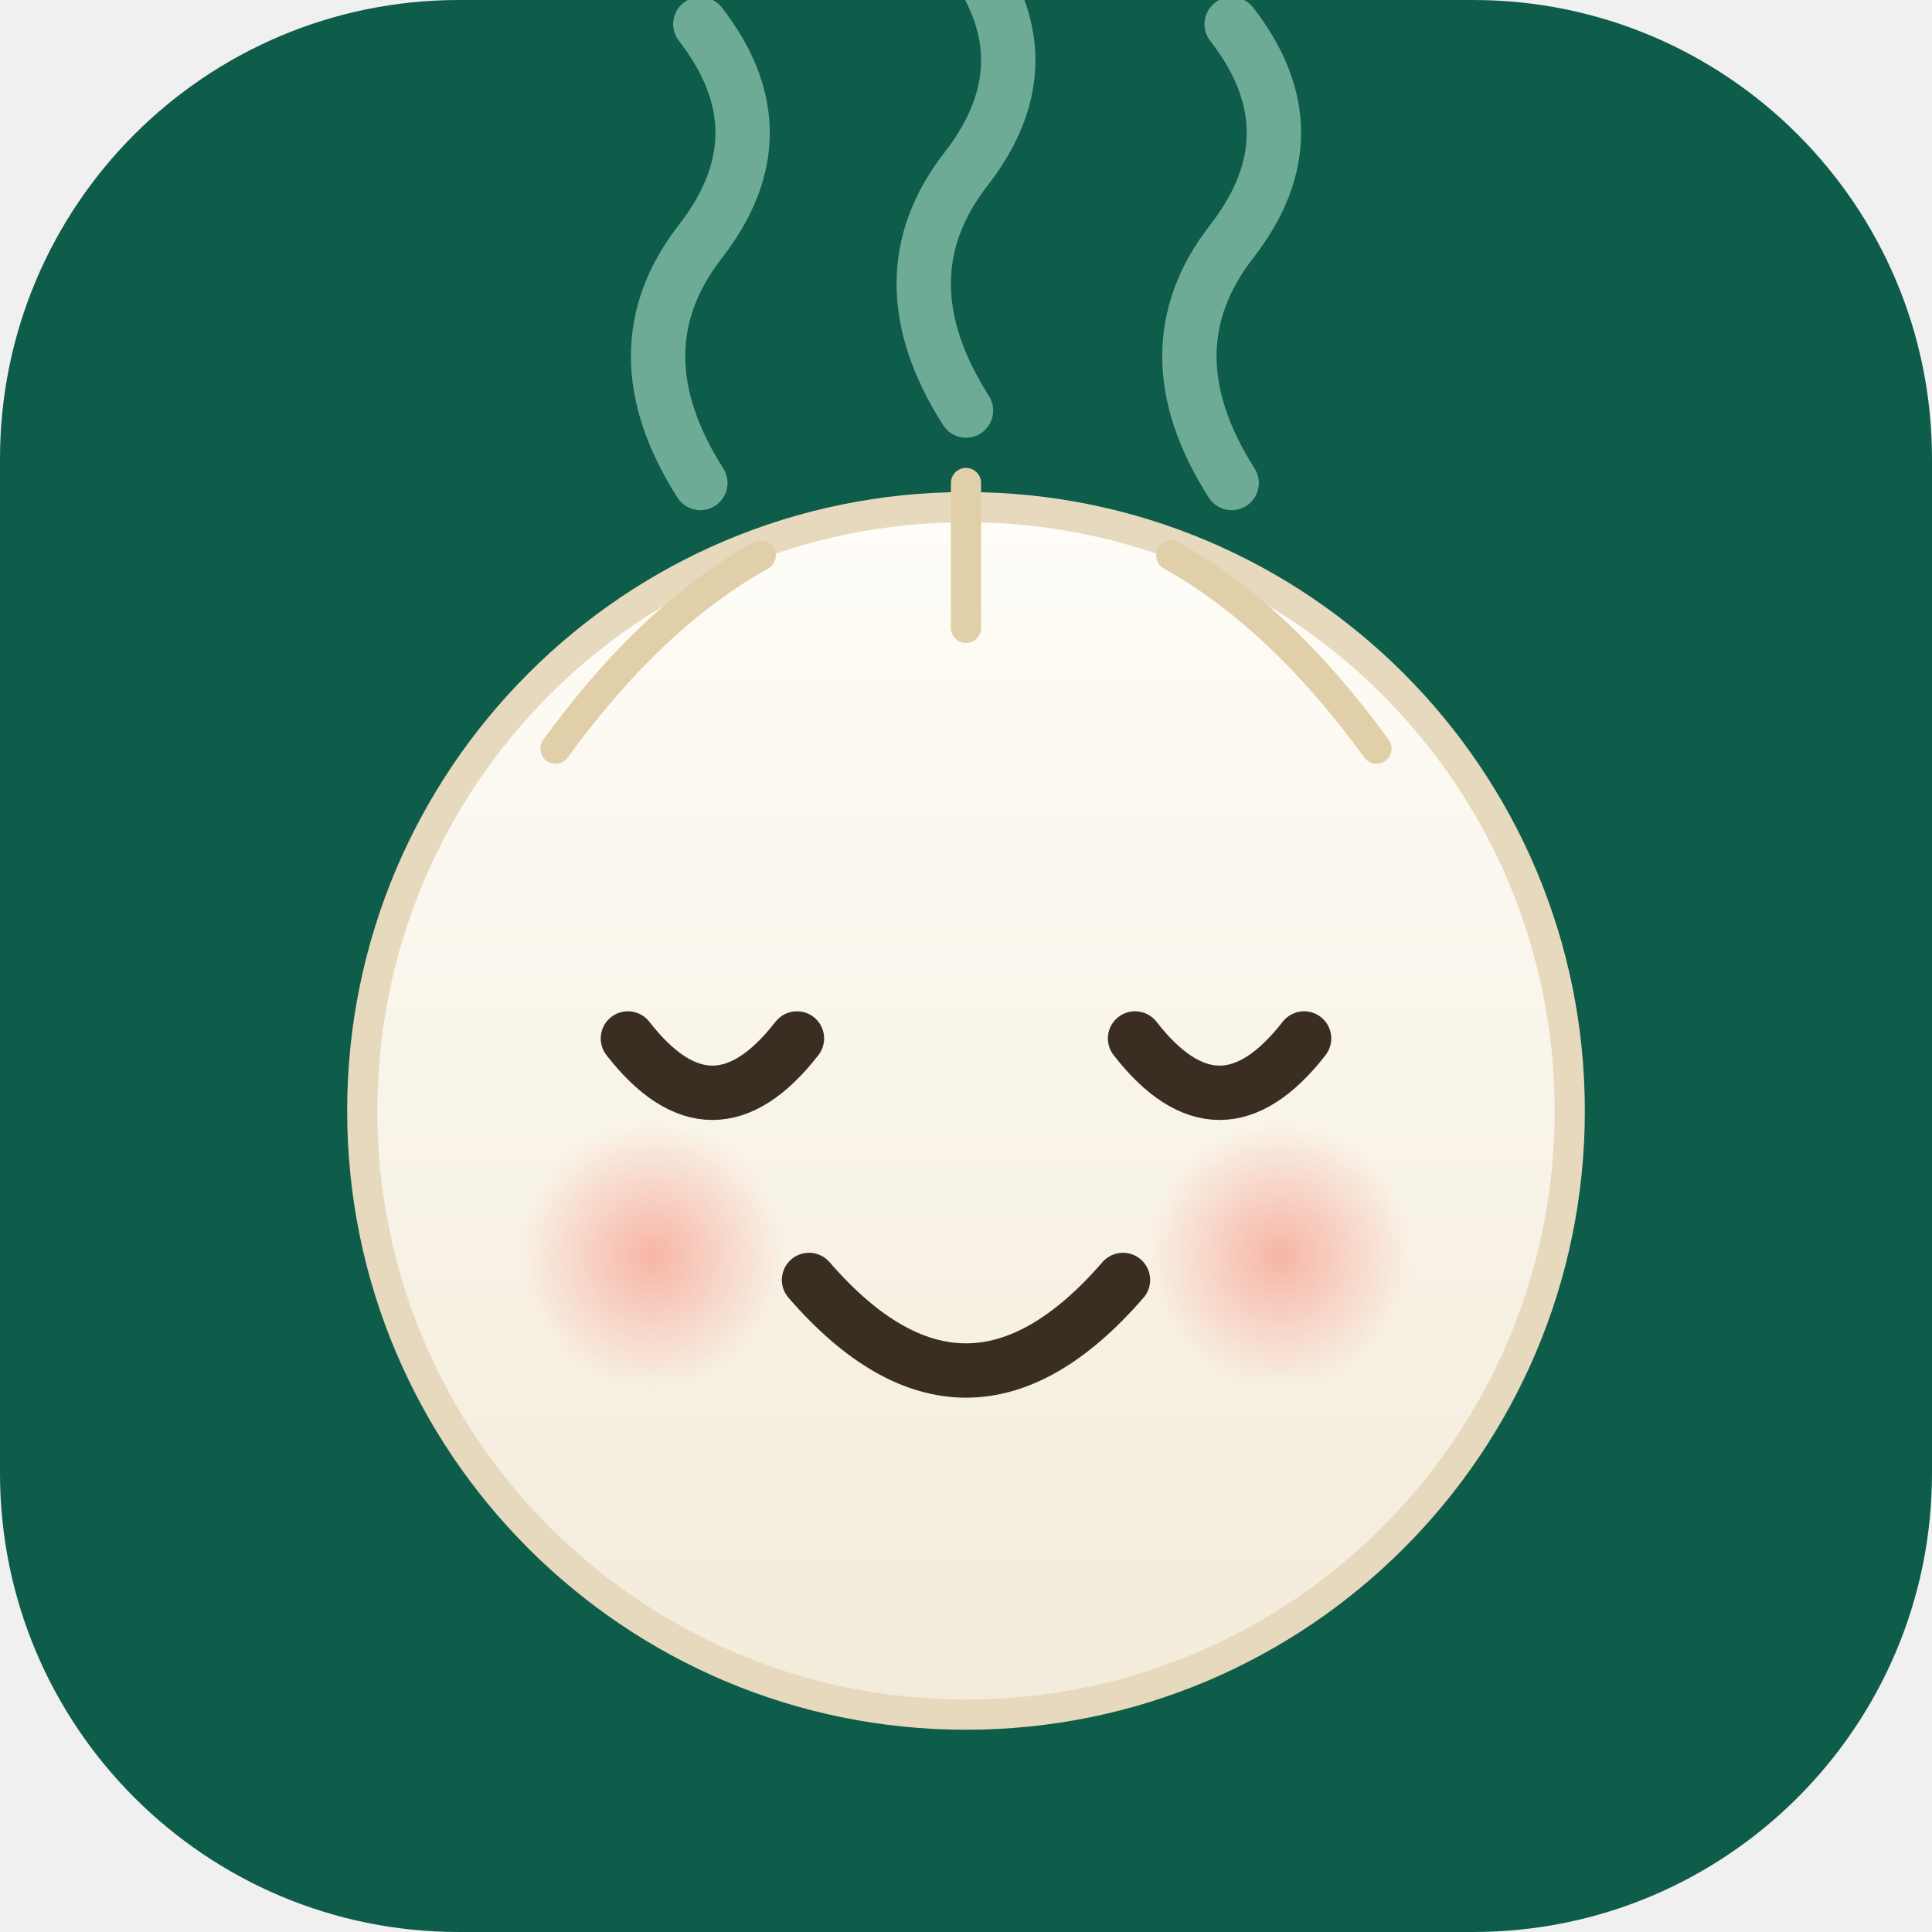
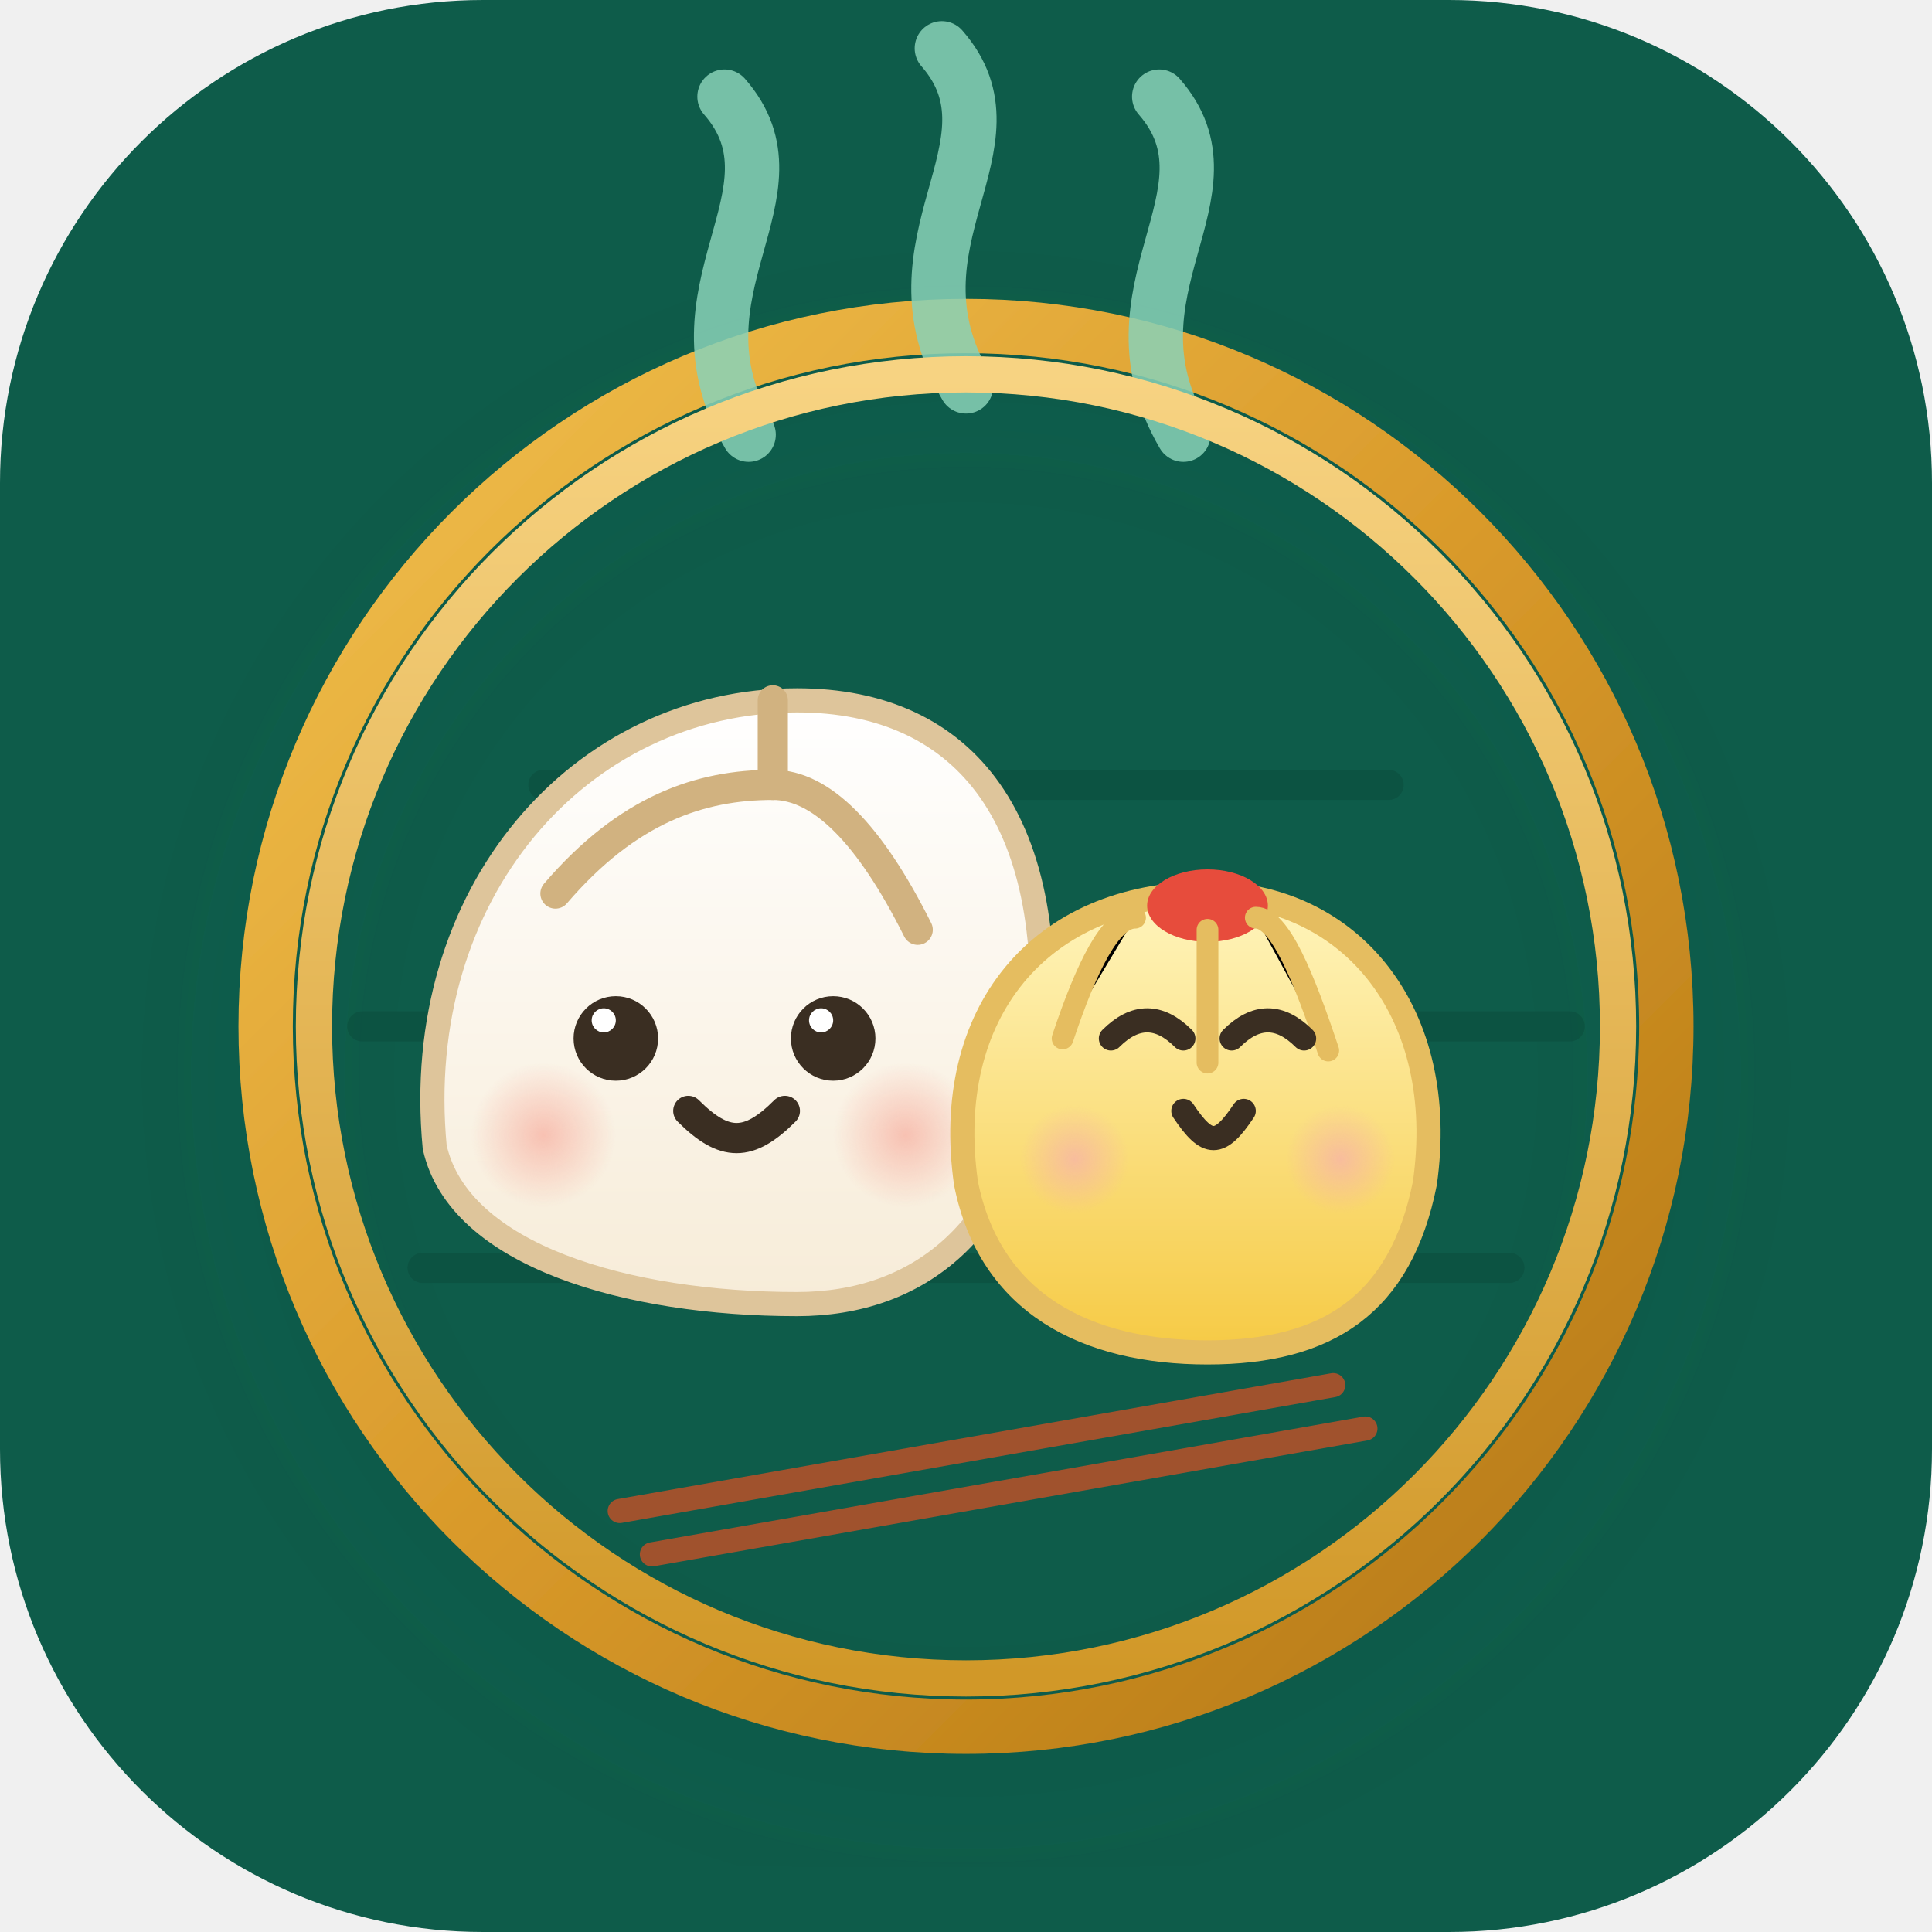
<svg xmlns="http://www.w3.org/2000/svg" width="160" height="160" viewBox="0 0 160 160">
  <defs>
-     <linearGradient id="ibun" x1="0" y1="0" x2="0" y2="1">
-       <stop offset="0" stop-color="#FFFDF8" />
-       <stop offset="1" stop-color="#F3EBDA" />
+     <linearGradient id="goldGrad" x1="0" y1="0" x2="1" y2="1">
+       <stop offset="0%" stop-color="#F2C14E" />
+       <stop offset="50%" stop-color="#D99A2B" />
+       <stop offset="100%" stop-color="#B27613" />
    </linearGradient>
-     <radialGradient id="icheek" cx="0.5" cy="0.5" r="0.5">
-       <stop offset="0" stop-color="#F7B5A6" />
-       <stop offset="1" stop-color="#F7B5A6" stop-opacity="0" />
+     <linearGradient id="steamerWood" x1="0" y1="0" x2="0" y2="1">
+       <stop offset="0%" stop-color="#F7D382" />
+       <stop offset="100%" stop-color="#D19828" />
+     </linearGradient>
+     <linearGradient id="bunBody" x1="0" y1="0" x2="0" y2="1">
+       <stop offset="0%" stop-color="#FFFFFF" />
+       <stop offset="100%" stop-color="#F7ECD8" />
+     </linearGradient>
+     <linearGradient id="shumaiBody" x1="0" y1="0" x2="0" y2="1">
+       <stop offset="0%" stop-color="#FFF5BD" />
+       <stop offset="100%" stop-color="#F6CA44" />
+     </linearGradient>
+     <radialGradient id="cheekPink" cx="50%" cy="50%" r="50%">
+       <stop offset="0%" stop-color="#F7B5A6" stop-opacity="0.8" />
+       <stop offset="100%" stop-color="#F7B5A6" stop-opacity="0" />
    </radialGradient>
+     <filter id="shadow" x="-10%" y="-10%" width="120%" height="120%">
+       <feDropShadow dx="0" dy="4" stdDeviation="5" flood-color="#0E5C4A" flood-opacity="0.15" />
+     </filter>
  </defs>
-   <rect width="160" height="160" rx="38" fill="#0E5C4A" />
-   <g stroke="#7FB9A4" stroke-width="4.5" stroke-linecap="round" fill="none" opacity="0.85">
-     <path d="M58,40 q-7,-11 0,-20 q7,-9 0,-18" />
-     <path d="M80,34 q-7,-11 0,-20 q7,-9 0,-18" />
-     <path d="M102,40 q-7,-11 0,-20 q7,-9 0,-18" />
+   <rect width="160" height="160" rx="40" fill="#0E5C4A" />
+   <circle cx="80" cy="85" r="58" fill="none" stroke="url(#goldGrad)" stroke-width="4.5" filter="url(#shadow)" />
+   <g stroke="#0A4638" stroke-width="2.5" stroke-linecap="round" opacity="0.4">
+     <line x1="45" y1="65" x2="115" y2="65" />
+     <line x1="30" y1="85" x2="130" y2="85" />
+     <line x1="35" y1="105" x2="125" y2="105" />
  </g>
-   <circle cx="80" cy="92" r="50" fill="url(#ibun)" stroke="#E6D9BE" stroke-width="2.5" />
-   <g fill="none" stroke="#E0CFA8" stroke-width="2.5" stroke-linecap="round">
-     <path d="M46,62 q8,-11 17,-16" />
-     <path d="M80,52 l0,-12" />
-     <path d="M114,62 q-8,-11 -17,-16" />
+   <g stroke="#88D1B7" stroke-width="4.5" stroke-linecap="round" fill="none" opacity="0.85">
+     <path d="M62,36 C55,24 67,16 60,8" />
+     <path d="M80,32 C73,20 85,12 78,4" />
+     <path d="M98,36 C91,24 103,16 96,8" />
  </g>
-   <circle cx="54" cy="104" r="11" fill="url(#icheek)" />
-   <circle cx="106" cy="104" r="11" fill="url(#icheek)" />
-   <path d="M52,86 q7,9 14,0" fill="none" stroke="#3A2E22" stroke-width="4.5" stroke-linecap="round" />
-   <path d="M94,86 q7,9 14,0" fill="none" stroke="#3A2E22" stroke-width="4.5" stroke-linecap="round" />
-   <path d="M67,106 q13,15 26,0" fill="none" stroke="#3A2E22" stroke-width="4.5" stroke-linecap="round" />
+   <circle cx="80" cy="85" r="54" fill="none" stroke="url(#steamerWood)" stroke-width="3" />
+   <g>
+     <path d="M36,95 C34,74 48,58 66,58 C80,58 88,68 86,88 C84,102 76,108 66,108 C52,108 38,104 36,95 Z" fill="url(#bunBody)" stroke="#DEC59B" stroke-width="2" />
+     <g fill="none" stroke="#D1B280" stroke-width="2.5" stroke-linecap="round">
+       <path d="M46,74 C52,67 58,65 64,65" />
+       <path d="M64,65 L64,58" />
+       <path d="M76,77 C72,69 68,65 64,65" />
+     </g>
+     <circle cx="45" cy="94" r="6" fill="url(#cheekPink)" />
+     <circle cx="75" cy="94" r="6" fill="url(#cheekPink)" />
+     <circle cx="51" cy="86" r="3.5" fill="#3A2E22" />
+     <circle cx="50" cy="84.5" r="1" fill="#FFFFFF" />
+     <circle cx="69" cy="86" r="3.5" fill="#3A2E22" />
+     <circle cx="68" cy="84.5" r="1" fill="#FFFFFF" />
+     <path d="M57,92 C60,95 62,95 65,92" fill="none" stroke="#3A2E22" stroke-width="2.5" stroke-linecap="round" />
+   </g>
+   <g>
+     <path d="M80,98 C78,84 86,74 100,74 C112,74 120,84 118,98 C116,108 110,112 100,112 C90,112 82,108 80,98 Z" fill="url(#shumaiBody)" stroke="#E5BD60" stroke-width="2" />
+     <ellipse cx="100" cy="75" rx="5" ry="3" fill="#E74C3C" />
+     <g stroke="#E5BD60" stroke-width="1.8" stroke-linecap="round">
+       <path d="M88,86 C90,80 92,76 94,76" />
+       <path d="M100,88 L100,77" />
+       <path d="M110,87 C108,81 106,76 104,76" />
+     </g>
+     <circle cx="89" cy="96" r="4.5" fill="url(#cheekPink)" />
+     <circle cx="111" cy="96" r="4.5" fill="url(#cheekPink)" />
+     <path d="M92,86 C94,84 96,84 98,86" fill="none" stroke="#3A2E22" stroke-width="2" stroke-linecap="round" />
+     <path d="M102,86 C104,84 106,84 108,86" fill="none" stroke="#3A2E22" stroke-width="2" stroke-linecap="round" />
+     <path d="M98,92 C100,95 101,95 103,92" fill="none" stroke="#3A2E22" stroke-width="2" stroke-linecap="round" />
+   </g>
+   <g transform="rotate(-10 80 115)" stroke="#A0522D" stroke-width="2" stroke-linecap="round">
+     <line x1="50" y1="120" x2="110" y2="120" />
+     <line x1="52" y1="124" x2="112" y2="124" />
+   </g>
</svg>
